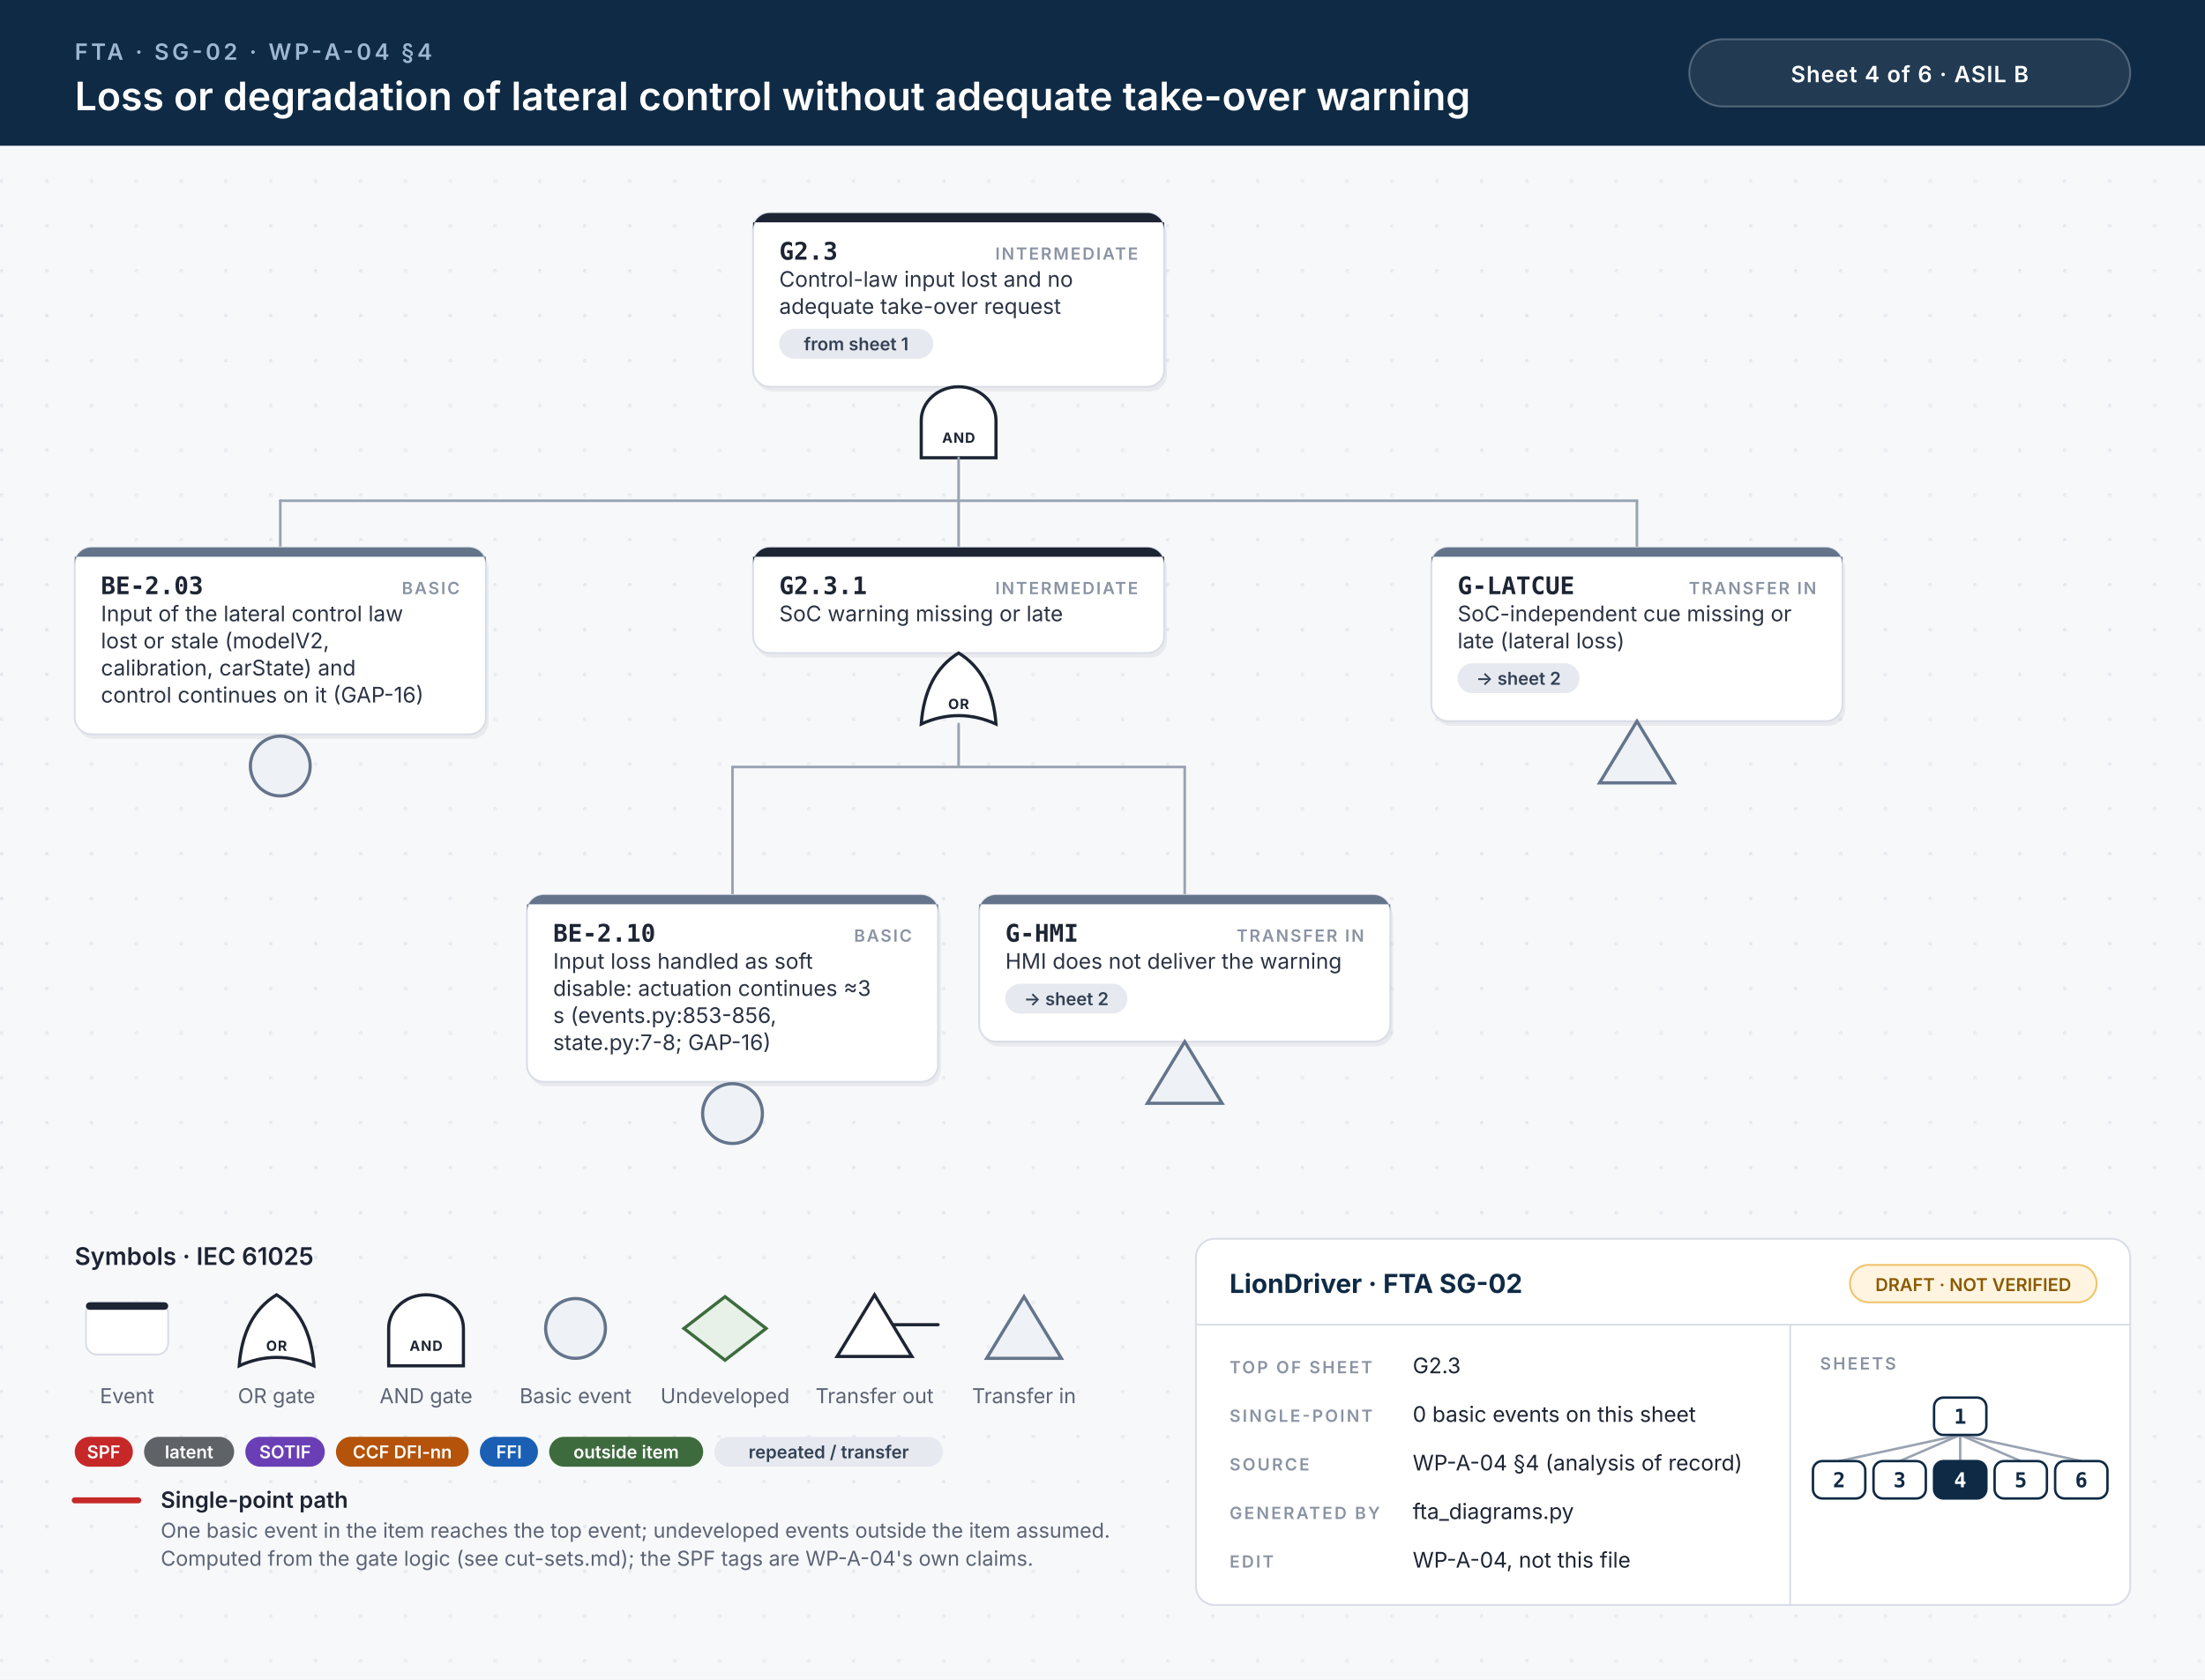
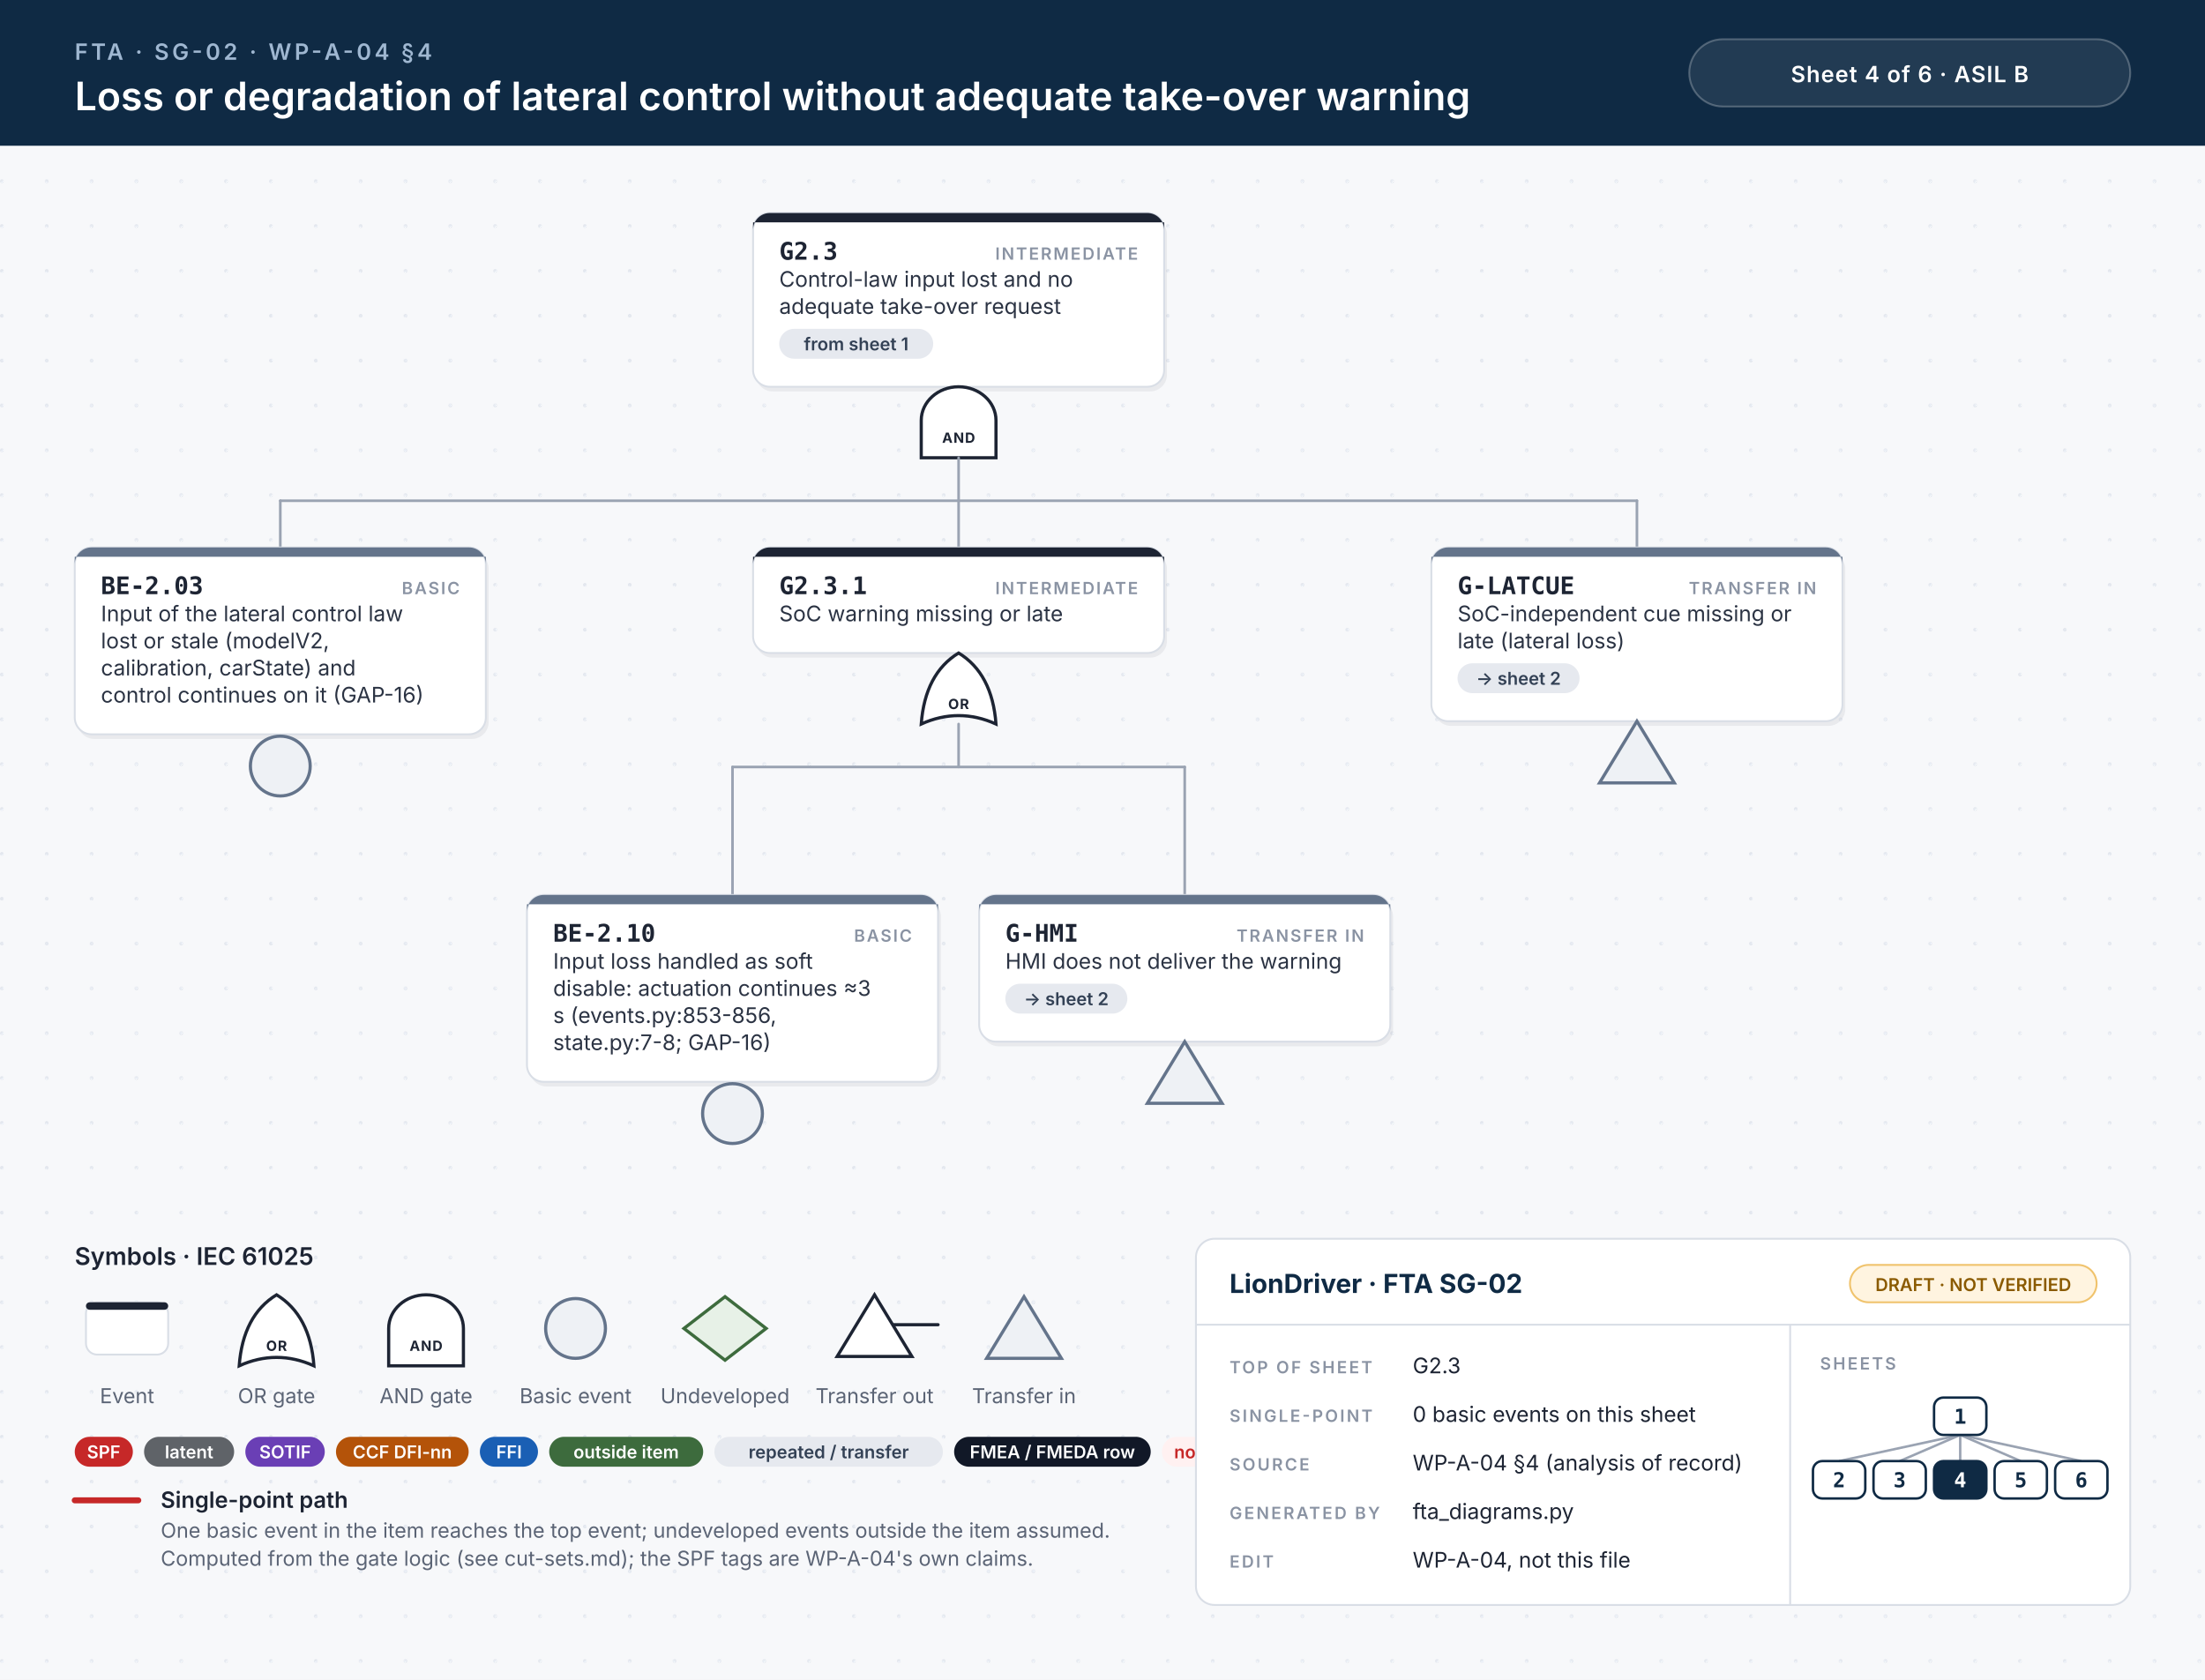
<svg xmlns="http://www.w3.org/2000/svg" width="1180" height="899" viewBox="0 0 1180 899">
  <style>.id{font:700 13px 'JetBrains Mono', Menlo, Consolas, monospace;fill:#1d2433}.kind{font:600 9px Inter, 'Helvetica Neue', Helvetica, Arial, sans-serif;letter-spacing:.1em;fill:#8a93a3;text-anchor:end}.d{font:400 11.5px Inter, 'Helvetica Neue', Helvetica, Arial, sans-serif;fill:#2b3343}.n{font:italic 400 10.5px Inter, 'Helvetica Neue', Helvetica, Arial, sans-serif;fill:#6b7385}.chip{font:600 9.5px Inter, 'Helvetica Neue', Helvetica, Arial, sans-serif;text-anchor:middle}.gl{font:700 7.5px Inter, 'Helvetica Neue', Helvetica, Arial, sans-serif;letter-spacing:.06em;text-anchor:middle}.eyebrow{font:600 12px Inter, 'Helvetica Neue', Helvetica, Arial, sans-serif;letter-spacing:.14em;fill:#9fb7d1}.title{font:600 21px Inter, 'Helvetica Neue', Helvetica, Arial, sans-serif;fill:#fff}.title2{font:600 17px Inter, 'Helvetica Neue', Helvetica, Arial, sans-serif;fill:#fff}.hc{font:600 12px Inter, 'Helvetica Neue', Helvetica, Arial, sans-serif;letter-spacing:.04em;fill:#fff;text-anchor:middle}.lh{font:600 13px Inter, 'Helvetica Neue', Helvetica, Arial, sans-serif;fill:#1d2433}.lb{font:600 12px Inter, 'Helvetica Neue', Helvetica, Arial, sans-serif;fill:#1d2433}.s{font:400 11px Inter, 'Helvetica Neue', Helvetica, Arial, sans-serif;fill:#5b6475}.tbh{font:700 14px Inter, 'Helvetica Neue', Helvetica, Arial, sans-serif;fill:#0f2a44}.k{font:600 9px Inter, 'Helvetica Neue', Helvetica, Arial, sans-serif;letter-spacing:.12em;fill:#8a93a3}.v{font:400 11.5px Inter, 'Helvetica Neue', Helvetica, Arial, sans-serif;fill:#1d2433}.mm{font:700 11px 'JetBrains Mono', Menlo, Consolas, monospace;text-anchor:middle}.w{stroke:#9aa3b2;stroke-width:1.4;stroke-linecap:round}.wh{stroke:#c62828;stroke-width:3.2;stroke-linecap:round}.shadow{fill:#0f172a;opacity:.06}</style>
  <defs>
    <pattern id="dots" width="24" height="24" patternUnits="userSpaceOnUse">
      <circle cx="1" cy="1" r="1" fill="#e3e7ee" />
    </pattern>
  </defs>
  <rect width="100%" height="100%" fill="#f7f8fa" />
  <rect y="78" width="100%" height="821" fill="url(#dots)" />
  <rect width="100%" height="78" fill="#0f2a44" />
  <text x="40" y="32" class="eyebrow">FTA · SG-02 · WP-A-04 §4</text>
  <text x="40" y="59" class="title">Loss or degradation of lateral control without adequate take-over warning</text>
  <rect x="904" y="21" width="236" height="36" rx="18" fill="#ffffff14" stroke="#ffffff40" />
  <text x="1022" y="44" class="hc">Sheet 4 of 6  ·  ASIL B</text>
  <rect x="404.5" y="116.5" width="220" height="93.0" rx="9" class="shadow" />
  <rect x="403.0" y="114" width="220" height="93.0" rx="9" fill="#fff" stroke="#d9dee6" stroke-width="1" />
  <path d="M412.0,114 H614.0 A9,9 0 0 1 623.0,123 V119 H403.0 V123 A9,9 0 0 1 412.0,114 Z" fill="#1d2433" />
  <text x="417.0" y="139" class="id">G2.3</text>
  <text x="609.0" y="139" class="kind">INTERMEDIATE</text>
  <text x="417.0" y="153.5" class="d">Control-law input lost and no</text>
  <text x="417.0" y="168.0" class="d">adequate take-over request</text>
  <rect x="417.0" y="176.0" width="82.4" height="16" rx="8" fill="#e6e9ef" />
  <text x="458.2" y="187.5" class="chip" fill="#334155">from sheet 1</text>
  <path d="M493.0,245.0 L493.0,225.0 A20,18 0 0 1 533.0,225.0 L533.0,245.0 Z" fill="#fff" stroke="#1d2433" stroke-width="1.7" />
  <text x="513.0" y="237.0" class="gl" fill="#1d2433">AND</text>
  <line x1="150.0" y1="268.0" x2="876.0" y2="268.0" class="w" />
  <line x1="513.0" y1="245.0" x2="513.0" y2="268.0" class="w" />
  <line x1="150.0" y1="268.0" x2="150.0" y2="293.0" class="w" />
  <line x1="513.0" y1="268.0" x2="513.0" y2="293.0" class="w" />
  <line x1="876.0" y1="268.0" x2="876.0" y2="293.0" class="w" />
  <rect x="41.5" y="295.5" width="220" height="100.0" rx="9" class="shadow" />
  <rect x="40" y="293.0" width="220" height="100.0" rx="9" fill="#fff" stroke="#d9dee6" stroke-width="1" />
  <path d="M49,293.0 H251 A9,9 0 0 1 260,302.0 V298.0 H40 V302.0 A9,9 0 0 1 49,293.0 Z" fill="#64748b" />
  <text x="54" y="318.0" class="id">BE-2.03</text>
  <text x="246" y="318.0" class="kind">BASIC</text>
  <text x="54" y="332.5" class="d">Input of the lateral control law</text>
  <text x="54" y="347.0" class="d">lost or stale (modelV2,</text>
  <text x="54" y="361.5" class="d">calibration, carState) and</text>
  <text x="54" y="376.0" class="d">control continues on it (GAP-16)</text>
  <circle cx="150.0" cy="410.0" r="16" fill="#eef1f5" stroke="#64748b" stroke-width="1.7" />
  <rect x="404.5" y="295.5" width="220" height="56.5" rx="9" class="shadow" />
  <rect x="403.0" y="293.0" width="220" height="56.5" rx="9" fill="#fff" stroke="#d9dee6" stroke-width="1" />
  <path d="M412.0,293.0 H614.0 A9,9 0 0 1 623.0,302.0 V298.0 H403.0 V302.0 A9,9 0 0 1 412.0,293.0 Z" fill="#1d2433" />
  <text x="417.0" y="318.0" class="id">G2.3.1</text>
  <text x="609.0" y="318.0" class="kind">INTERMEDIATE</text>
  <text x="417.0" y="332.5" class="d">SoC warning missing or late</text>
  <path d="M493.0,387.5 Q513.0,378.5 533.0,387.5 Q531.0,360.5 513.0,349.5 Q495.0,360.5 493.0,387.5 Z" fill="#fff" stroke="#1d2433" stroke-width="1.7" />
  <text x="513.0" y="379.5" class="gl" fill="#1d2433">OR</text>
  <line x1="392.0" y1="410.5" x2="634.0" y2="410.5" class="w" />
  <line x1="513.0" y1="387.5" x2="513.0" y2="410.5" class="w" />
  <line x1="392.0" y1="410.5" x2="392.0" y2="479.0" class="w" />
  <line x1="634.0" y1="410.5" x2="634.0" y2="479.0" class="w" />
  <rect x="283.5" y="481.5" width="220" height="100.0" rx="9" class="shadow" />
  <rect x="282" y="479.0" width="220" height="100.0" rx="9" fill="#fff" stroke="#d9dee6" stroke-width="1" />
  <path d="M291,479.0 H493 A9,9 0 0 1 502,488.0 V484.0 H282 V488.0 A9,9 0 0 1 291,479.0 Z" fill="#64748b" />
  <text x="296" y="504.0" class="id">BE-2.10</text>
  <text x="488" y="504.0" class="kind">BASIC</text>
  <text x="296" y="518.5" class="d">Input loss handled as soft</text>
  <text x="296" y="533.0" class="d">disable: actuation continues ≈3</text>
  <text x="296" y="547.5" class="d">s (events.py:853-856,</text>
  <text x="296" y="562.0" class="d">state.py:7-8; GAP-16)</text>
  <circle cx="392.0" cy="596.0" r="16" fill="#eef1f5" stroke="#64748b" stroke-width="1.7" />
  <rect x="525.5" y="481.5" width="220" height="78.5" rx="9" class="shadow" />
  <rect x="524" y="479.0" width="220" height="78.5" rx="9" fill="#fff" stroke="#d9dee6" stroke-width="1" />
  <path d="M533,479.0 H735 A9,9 0 0 1 744,488.0 V484.0 H524 V488.0 A9,9 0 0 1 533,479.0 Z" fill="#64748b" />
  <text x="538" y="504.0" class="id">G-HMI</text>
  <text x="730" y="504.0" class="kind">TRANSFER IN</text>
  <text x="538" y="518.5" class="d">HMI does not deliver the warning</text>
  <rect x="538.0" y="526.5" width="65.3" height="16" rx="8" fill="#e6e9ef" />
  <text x="570.6" y="538.0" class="chip" fill="#334155">→ sheet 2</text>
  <path d="M634.0,557.5 L654.0,590.5 L614.0,590.5 Z" fill="#eef1f5" stroke="#64748b" stroke-width="1.7" />
  <rect x="767.5" y="295.5" width="220" height="93.0" rx="9" class="shadow" />
  <rect x="766" y="293.0" width="220" height="93.0" rx="9" fill="#fff" stroke="#d9dee6" stroke-width="1" />
  <path d="M775,293.0 H977 A9,9 0 0 1 986,302.0 V298.0 H766 V302.0 A9,9 0 0 1 775,293.0 Z" fill="#64748b" />
  <text x="780" y="318.0" class="id">G-LATCUE</text>
  <text x="972" y="318.0" class="kind">TRANSFER IN</text>
  <text x="780" y="332.5" class="d">SoC-independent cue missing or</text>
  <text x="780" y="347.0" class="d">late (lateral loss)</text>
  <rect x="780.0" y="355.0" width="65.3" height="16" rx="8" fill="#e6e9ef" />
  <text x="812.6" y="366.5" class="chip" fill="#334155">→ sheet 2</text>
  <path d="M876.0,386.0 L896.0,419.0 L856.0,419.0 Z" fill="#eef1f5" stroke="#64748b" stroke-width="1.7" />
  <text x="40" y="677.0" class="lh">Symbols · IEC 61025</text>
  <rect x="46" y="697.0" width="44" height="28" rx="6" fill="#fff" stroke="#d9dee6" />
  <rect x="46" y="697.0" width="44" height="4" rx="2" fill="#1d2433" />
  <text x="68" y="751.0" class="s" text-anchor="middle">Event</text>
  <path d="M128,731.0 Q148,722.0 168,731.0 Q166,704.0 148,693.0 Q130,704.0 128,731.0 Z" fill="#fff" stroke="#1d2433" stroke-width="1.7" />
  <text x="148" y="723.0" class="gl" fill="#1d2433">OR</text>
  <text x="148" y="751.0" class="s" text-anchor="middle">OR gate</text>
  <path d="M208,731.0 L208,711.0 A20,18 0 0 1 248,711.0 L248,731.0 Z" fill="#fff" stroke="#1d2433" stroke-width="1.7" />
  <text x="228" y="723.0" class="gl" fill="#1d2433">AND</text>
  <text x="228" y="751.0" class="s" text-anchor="middle">AND gate</text>
  <circle cx="308" cy="711.0" r="16" fill="#eef1f5" stroke="#64748b" stroke-width="1.7" />
  <text x="308" y="751.0" class="s" text-anchor="middle">Basic event</text>
  <path d="M388,694.0 L410,711.0 L388,728.0 L366,711.0 Z" fill="#e7f1e7" stroke="#3d6b3d" stroke-width="1.7" />
  <text x="388" y="751.0" class="s" text-anchor="middle">Undeveloped</text>
  <path d="M468,693.0 L488,726.0 L448,726.0 Z" fill="#fff" stroke="#1d2433" stroke-width="1.7" />
  <line x1="478" y1="709.0" x2="502" y2="709.0" stroke="#1d2433" stroke-width="1.7" stroke-linecap="round" />
  <text x="468" y="751.0" class="s" text-anchor="middle">Transfer out</text>
  <path d="M548,694.0 L568,727.0 L528,727.0 Z" fill="#eef1f5" stroke="#64748b" stroke-width="1.7" />
  <text x="548" y="751.0" class="s" text-anchor="middle">Transfer in</text>
  <rect x="40.0" y="769.0" width="31.1" height="16" rx="8" fill="#c62828" />
  <text x="55.5" y="780.5" class="chip" fill="#fff">SPF</text>
  <rect x="77.1" y="769.0" width="48.2" height="16" rx="8" fill="#5f6368" />
  <text x="101.2" y="780.5" class="chip" fill="#fff">latent</text>
  <rect x="131.3" y="769.0" width="42.5" height="16" rx="8" fill="#6a3fb5" />
  <text x="152.6" y="780.5" class="chip" fill="#fff">SOTIF</text>
  <rect x="179.8" y="769.0" width="71.0" height="16" rx="8" fill="#b45309" />
  <text x="215.3" y="780.5" class="chip" fill="#fff">CCF DFI-nn</text>
  <rect x="256.8" y="769.0" width="31.1" height="16" rx="8" fill="#1a5fb4" />
  <text x="272.4" y="780.5" class="chip" fill="#fff">FFI</text>
  <rect x="293.9" y="769.0" width="82.4" height="16" rx="8" fill="#3d6b3d" />
  <text x="335.1" y="780.5" class="chip" fill="#fff">outside item</text>
  <rect x="382.3" y="769.0" width="122.3" height="16" rx="8" fill="#e6e9ef" />
  <text x="443.5" y="780.5" class="chip" fill="#334155">repeated / transfer</text>
+   <rect x="510.6" y="769.0" width="105.2" height="16" rx="8" fill="#111827" />
+   <text x="563.2" y="780.5" class="chip" fill="#fff">FMEA / FMEDA row</text>
+   <rect x="621.8" y="769.0" width="53.9" height="16" rx="8" fill="#fff1f1" />
+   <text x="648.8" y="780.5" class="chip" fill="#c62828">no FMEA</text>
  <line x1="40" y1="803.0" x2="74" y2="803.0" class="wh" />
  <text x="86" y="807.0" class="lb">Single-point path</text>
  <text x="86" y="823.0" class="s">One basic event in the item reaches the top event; undeveloped events outside the item assumed.</text>
  <text x="86" y="838.0" class="s">Computed from the gate logic (see cut-sets.md); the SPF tags are WP-A-04's own claims.</text>
  <rect x="640" y="663.0" width="500" height="196" rx="10" fill="#fff" stroke="#d9dee6" />
  <line x1="640" y1="709.0" x2="1140" y2="709.0" stroke="#d9dee6" />
  <line x1="958" y1="709.0" x2="958" y2="859.0" stroke="#d9dee6" />
  <text x="658" y="692.0" class="tbh">LionDriver · FTA SG-02</text>
  <rect x="990" y="677.0" width="132" height="20" rx="10" fill="#fff4e0" stroke="#f0c36d" />
  <text x="1056" y="691.0" class="chip" fill="#8a5a00">DRAFT · NOT VERIFIED</text>
  <text x="658" y="735.0" class="k">TOP OF SHEET</text>
  <text x="756" y="735.0" class="v">G2.3</text>
  <text x="658" y="761.0" class="k">SINGLE-POINT</text>
  <text x="756" y="761.0" class="v">0 basic events on this sheet</text>
  <text x="658" y="787.0" class="k">SOURCE</text>
  <text x="756" y="787.0" class="v">WP-A-04 §4 (analysis of record)</text>
  <text x="658" y="813.0" class="k">GENERATED BY</text>
  <text x="756" y="813.0" class="v">fta_diagrams.py</text>
  <text x="658" y="839.0" class="k">EDIT</text>
  <text x="756" y="839.0" class="v">WP-A-04, not this file</text>
  <text x="974" y="733.0" class="k">SHEETS</text>
  <line x1="1049.0" y1="768.0" x2="984.2" y2="782.0" stroke="#9aa3b2" stroke-width="1.3" />
  <line x1="1049.0" y1="768.0" x2="1016.6" y2="782.0" stroke="#9aa3b2" stroke-width="1.3" />
  <line x1="1049.0" y1="768.0" x2="1049.0" y2="782.0" stroke="#9aa3b2" stroke-width="1.3" />
  <line x1="1049.0" y1="768.0" x2="1081.4" y2="782.0" stroke="#9aa3b2" stroke-width="1.3" />
  <line x1="1049.0" y1="768.0" x2="1113.8" y2="782.0" stroke="#9aa3b2" stroke-width="1.3" />
  <rect x="1035.0" y="748.0" width="28" height="20" rx="5" fill="#fff" stroke="#0f2a44" stroke-width="1.3" />
  <text x="1049.0" y="762.0" class="mm" fill="#0f2a44">1</text>
  <rect x="970.2" y="782.0" width="28" height="20" rx="5" fill="#fff" stroke="#0f2a44" stroke-width="1.3" />
  <text x="984.2" y="796.0" class="mm" fill="#0f2a44">2</text>
  <rect x="1002.6" y="782.0" width="28" height="20" rx="5" fill="#fff" stroke="#0f2a44" stroke-width="1.3" />
  <text x="1016.6" y="796.0" class="mm" fill="#0f2a44">3</text>
  <rect x="1035.0" y="782.0" width="28" height="20" rx="5" fill="#0f2a44" stroke="#0f2a44" stroke-width="1.3" />
  <text x="1049.0" y="796.0" class="mm" fill="#fff">4</text>
  <rect x="1067.4" y="782.0" width="28" height="20" rx="5" fill="#fff" stroke="#0f2a44" stroke-width="1.3" />
  <text x="1081.4" y="796.0" class="mm" fill="#0f2a44">5</text>
  <rect x="1099.8" y="782.0" width="28" height="20" rx="5" fill="#fff" stroke="#0f2a44" stroke-width="1.3" />
  <text x="1113.8" y="796.0" class="mm" fill="#0f2a44">6</text>
</svg>
